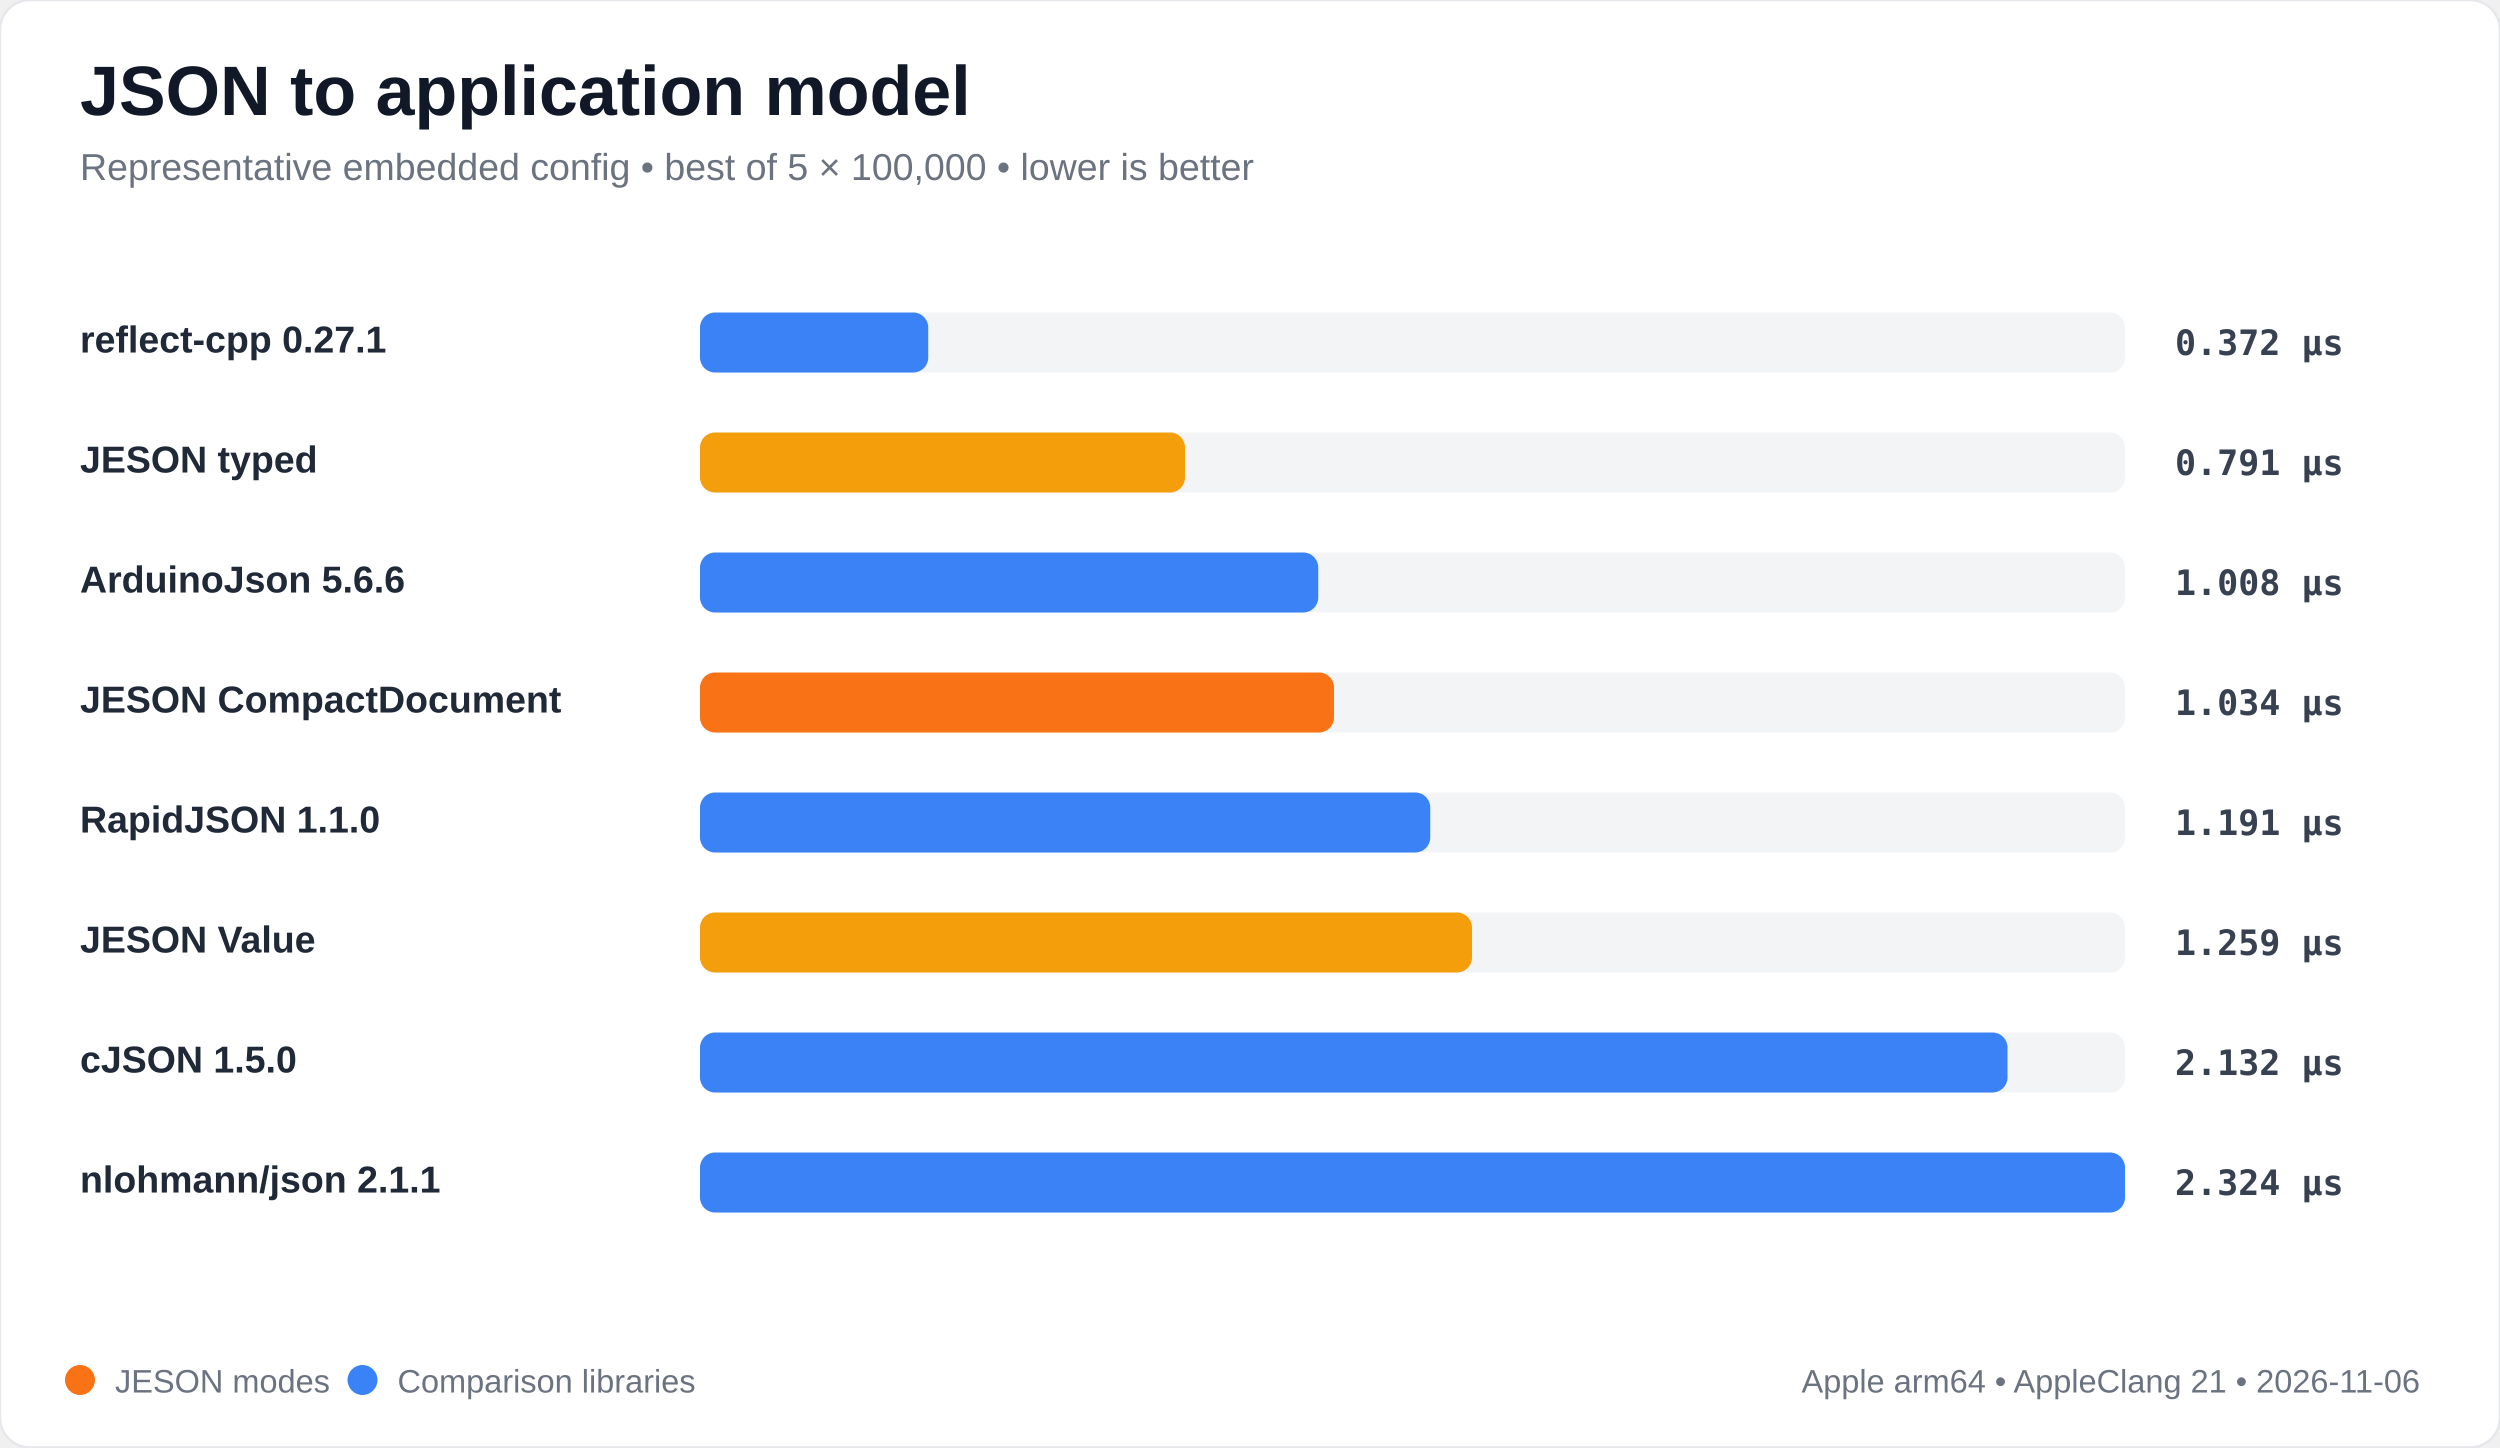
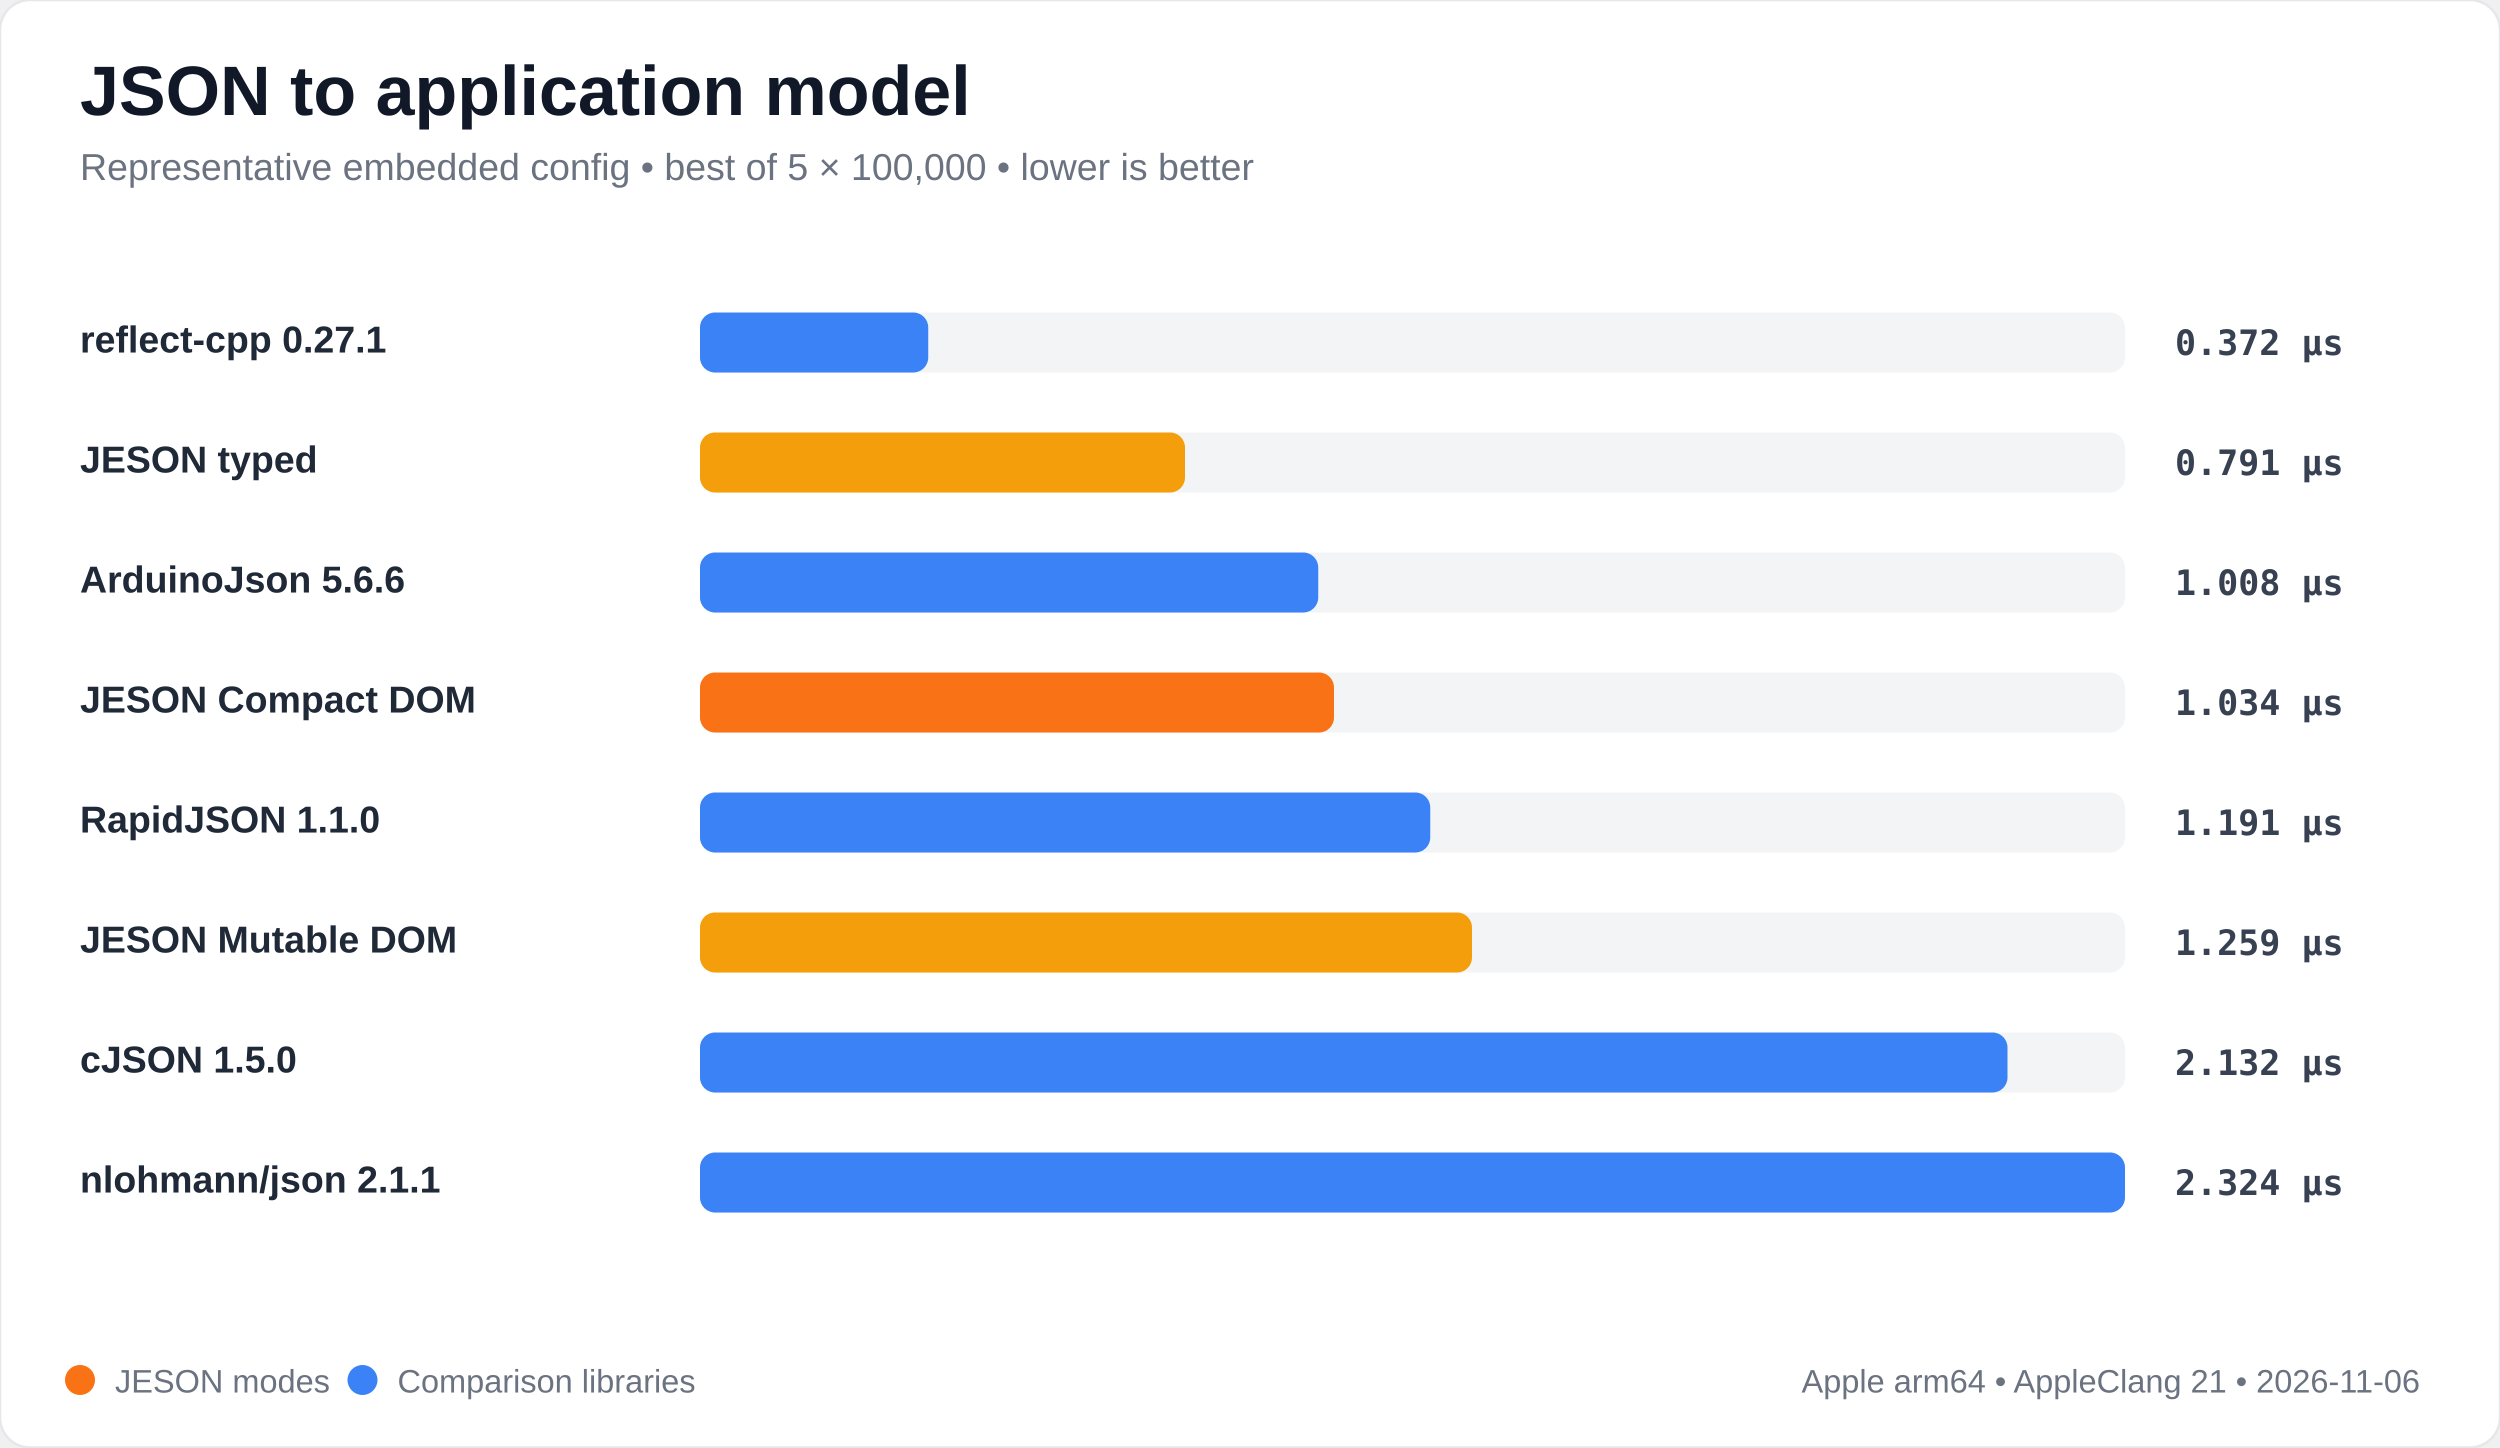
<svg xmlns="http://www.w3.org/2000/svg" viewBox="0 0 1000 579" role="img">
  <rect width="1000" height="579" rx="12" fill="#ffffff" stroke="#e5e7eb" />
  <text x="32" y="46" font-family="Arial, sans-serif" font-size="28" font-weight="700" fill="#111827">JSON to application model</text>
  <text x="32" y="72" font-family="Arial, sans-serif" font-size="15" fill="#6b7280">Representative embedded config • best of 5 × 100,000 • lower is better</text>
  <text x="32" y="141" font-family="Arial, sans-serif" font-size="15" font-weight="600" fill="#1f2937">reflect-cpp 0.27.1</text>
  <rect x="280" y="125" width="570" height="24" rx="6" fill="#f3f4f6" />
  <rect x="280" y="125" width="91.3" height="24" rx="6" fill="#3b82f6" />
  <text x="870" y="142" font-family="monospace" font-size="14" font-weight="600" fill="#374151">0.372 µs</text>
  <text x="32" y="189" font-family="Arial, sans-serif" font-size="15" font-weight="600" fill="#1f2937">JESON typed</text>
  <rect x="280" y="173" width="570" height="24" rx="6" fill="#f3f4f6" />
  <rect x="280" y="173" width="194.0" height="24" rx="6" fill="#f59e0b" />
  <text x="870" y="190" font-family="monospace" font-size="14" font-weight="600" fill="#374151">0.791 µs</text>
  <text x="32" y="237" font-family="Arial, sans-serif" font-size="15" font-weight="600" fill="#1f2937">ArduinoJson 5.6.6</text>
  <rect x="280" y="221" width="570" height="24" rx="6" fill="#f3f4f6" />
  <rect x="280" y="221" width="247.3" height="24" rx="6" fill="#3b82f6" />
  <text x="870" y="238" font-family="monospace" font-size="14" font-weight="600" fill="#374151">1.008 µs</text>
-   <text x="32" y="285" font-family="Arial, sans-serif" font-size="15" font-weight="600" fill="#1f2937">JESON CompactDocument</text>
+   <text x="32" y="285" font-family="Arial, sans-serif" font-size="15" font-weight="600" fill="#1f2937">JESON Compact DOM</text>
  <rect x="280" y="269" width="570" height="24" rx="6" fill="#f3f4f6" />
  <rect x="280" y="269" width="253.6" height="24" rx="6" fill="#f97316" />
  <text x="870" y="286" font-family="monospace" font-size="14" font-weight="600" fill="#374151">1.034 µs</text>
  <text x="32" y="333" font-family="Arial, sans-serif" font-size="15" font-weight="600" fill="#1f2937">RapidJSON 1.1.0</text>
  <rect x="280" y="317" width="570" height="24" rx="6" fill="#f3f4f6" />
  <rect x="280" y="317" width="292.1" height="24" rx="6" fill="#3b82f6" />
  <text x="870" y="334" font-family="monospace" font-size="14" font-weight="600" fill="#374151">1.191 µs</text>
-   <text x="32" y="381" font-family="Arial, sans-serif" font-size="15" font-weight="600" fill="#1f2937">JESON Value</text>
+   <text x="32" y="381" font-family="Arial, sans-serif" font-size="15" font-weight="600" fill="#1f2937">JESON Mutable DOM</text>
  <rect x="280" y="365" width="570" height="24" rx="6" fill="#f3f4f6" />
  <rect x="280" y="365" width="308.8" height="24" rx="6" fill="#f59e0b" />
  <text x="870" y="382" font-family="monospace" font-size="14" font-weight="600" fill="#374151">1.259 µs</text>
  <text x="32" y="429" font-family="Arial, sans-serif" font-size="15" font-weight="600" fill="#1f2937">cJSON 1.5.0</text>
  <rect x="280" y="413" width="570" height="24" rx="6" fill="#f3f4f6" />
  <rect x="280" y="413" width="523.0" height="24" rx="6" fill="#3b82f6" />
  <text x="870" y="430" font-family="monospace" font-size="14" font-weight="600" fill="#374151">2.132 µs</text>
  <text x="32" y="477" font-family="Arial, sans-serif" font-size="15" font-weight="600" fill="#1f2937">nlohmann/json 2.1.1</text>
  <rect x="280" y="461" width="570" height="24" rx="6" fill="#f3f4f6" />
  <rect x="280" y="461" width="570.0" height="24" rx="6" fill="#3b82f6" />
  <text x="870" y="478" font-family="monospace" font-size="14" font-weight="600" fill="#374151">2.324 µs</text>
  <circle cx="32" cy="552" r="6" fill="#f97316" />
  <text x="46" y="557" font-family="Arial, sans-serif" font-size="13" fill="#6b7280">JESON modes</text>
  <circle cx="145" cy="552" r="6" fill="#3b82f6" />
  <text x="159" y="557" font-family="Arial, sans-serif" font-size="13" fill="#6b7280">Comparison libraries</text>
  <text x="968" y="557" text-anchor="end" font-family="Arial, sans-serif" font-size="13" fill="#6b7280">Apple arm64 • AppleClang 21 • 2026-11-06</text>
</svg>
